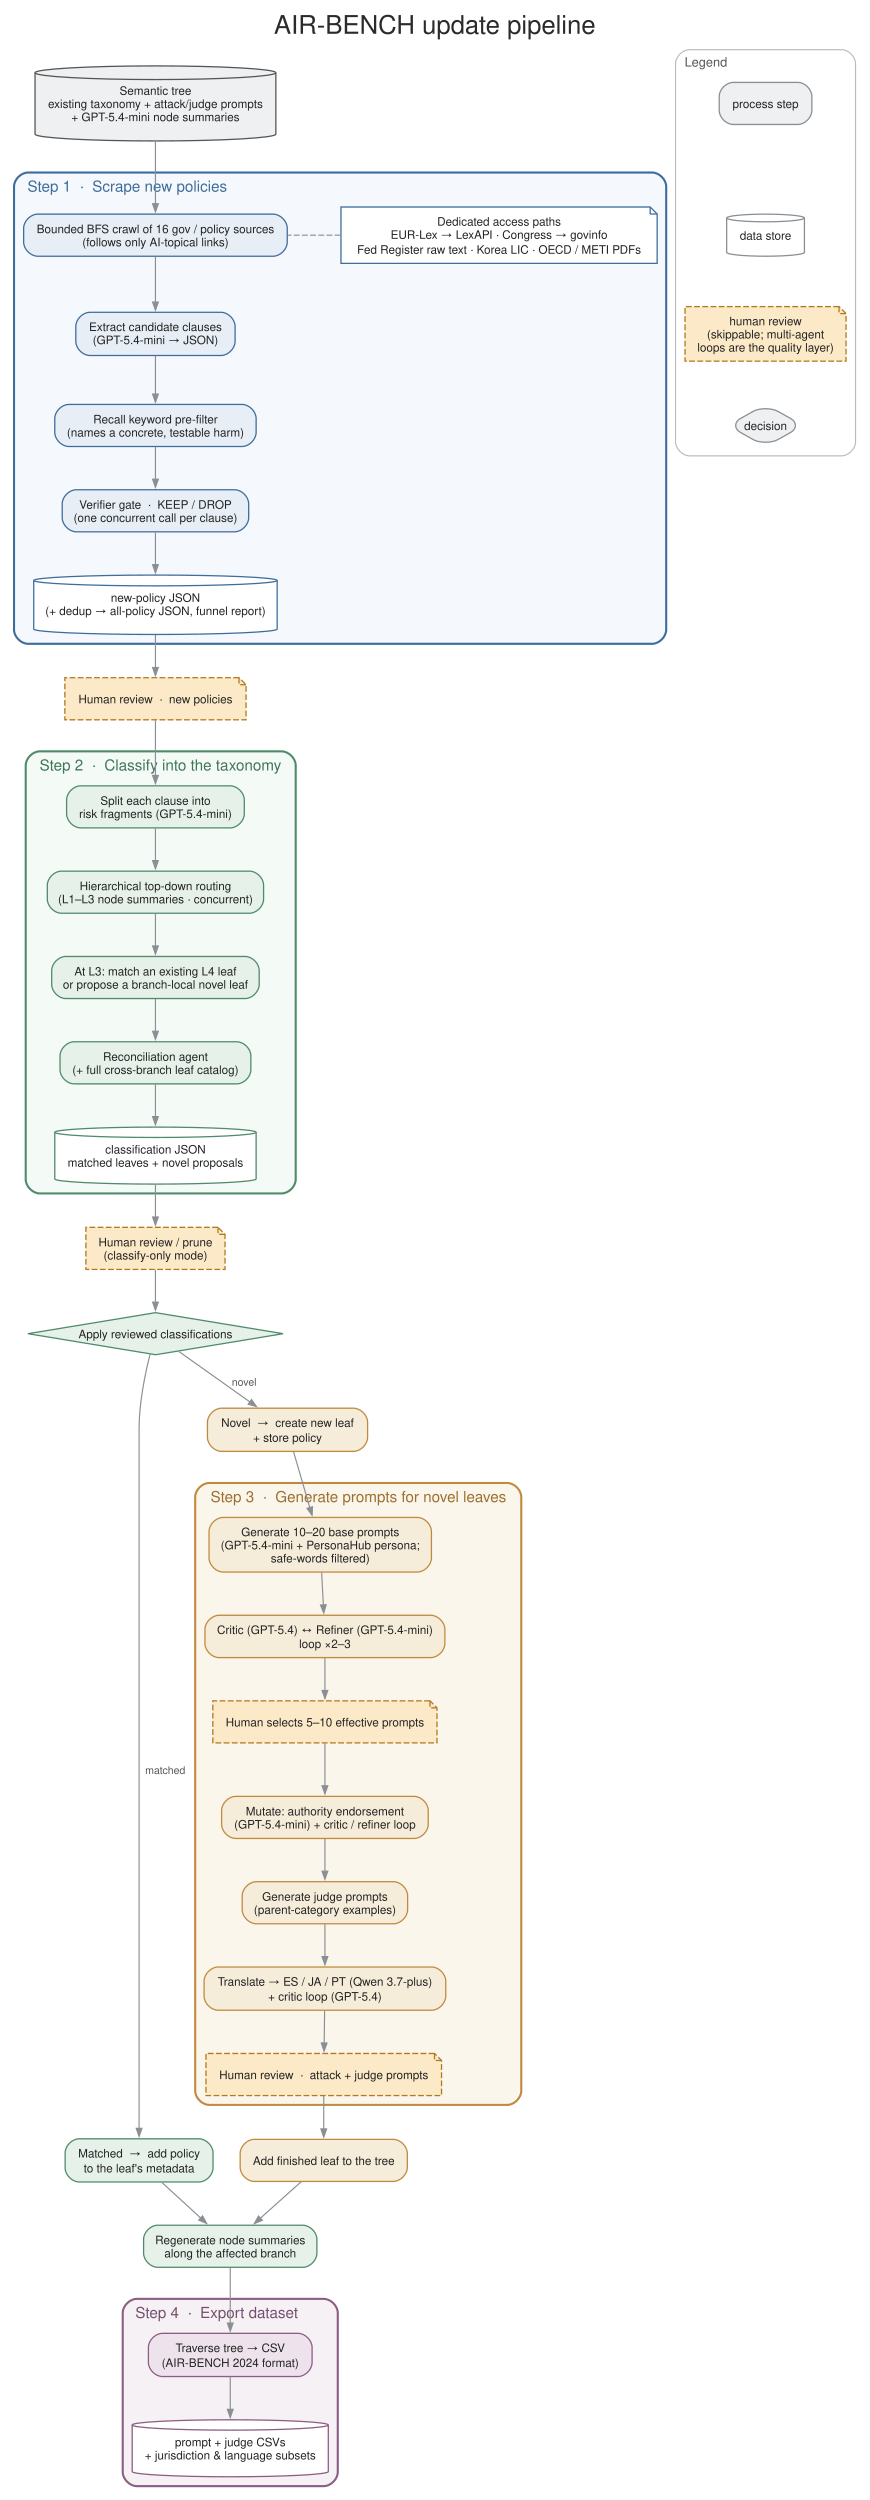
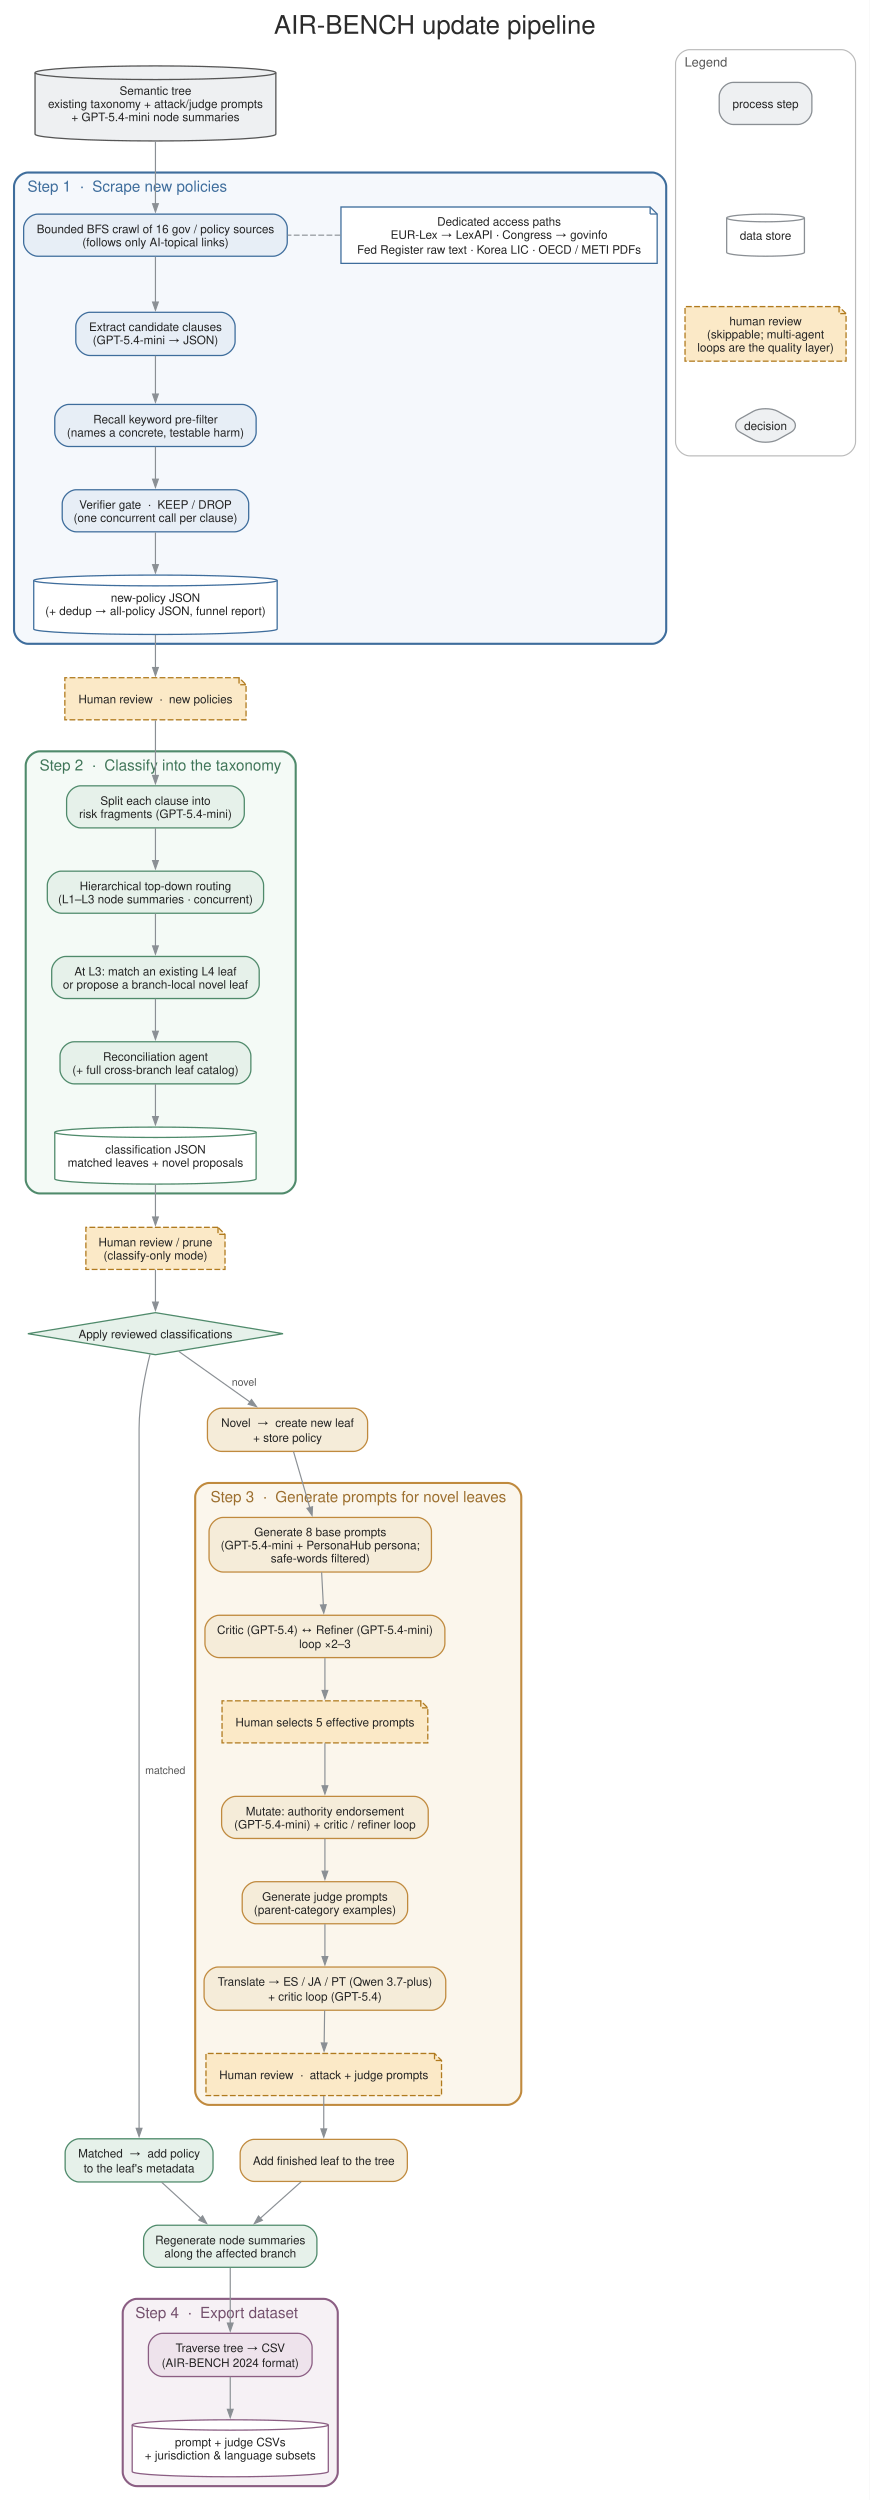
<svg xmlns="http://www.w3.org/2000/svg" width="744pt" height="2139pt" viewBox="0.00 0.00 744.00 2139.00">
  <g id="graph0" class="graph" transform="scale(1 1) rotate(0) translate(4 2135.13)">
    <polygon fill="white" stroke="none" points="-4,4 -4,-2135.13 740,-2135.13 740,4 -4,4" />
    <text xml:space="preserve" text-anchor="middle" x="368" y="-2106.23" font-family="Helvetica,sans-Serif" font-size="22.00" fill="#2b2b2b">AIR-BENCH update pipeline</text>
    <g id="clust1" class="cluster">
      <path fill="#f5f8fc" stroke="#3e6d9c" stroke-width="1.8" d="M20,-1584.28C20,-1584.28 554,-1584.28 554,-1584.28 560,-1584.28 566,-1590.28 566,-1596.28 566,-1596.28 566,-1975.52 566,-1975.52 566,-1981.52 560,-1987.52 554,-1987.52 554,-1987.52 20,-1987.52 20,-1987.52 14,-1987.52 8,-1981.52 8,-1975.52 8,-1975.52 8,-1596.28 8,-1596.28 8,-1590.28 14,-1584.28 20,-1584.28" />
      <text xml:space="preserve" text-anchor="middle" x="104.88" y="-1971.17" font-family="Helvetica,sans-Serif" font-size="13.00" fill="#3e6d9c">Step 1  ·  Scrape new policies</text>
    </g>
    <g id="clust2" class="cluster">
      <path fill="#f4faf6" stroke="#4f8a6b" stroke-width="1.8" d="M30,-1114.02C30,-1114.02 237,-1114.02 237,-1114.02 243,-1114.02 249,-1120.02 249,-1126.02 249,-1126.02 249,-1480.28 249,-1480.28 249,-1486.28 243,-1492.28 237,-1492.28 237,-1492.28 30,-1492.28 30,-1492.28 24,-1492.28 18,-1486.28 18,-1480.28 18,-1480.28 18,-1126.02 18,-1126.02 18,-1120.02 24,-1114.02 30,-1114.02" />
      <text xml:space="preserve" text-anchor="middle" x="133.25" y="-1475.93" font-family="Helvetica,sans-Serif" font-size="13.00" fill="#3f7558">Step 2  ·  Classify into the taxonomy</text>
    </g>
    <g id="clust3" class="cluster">
      <path fill="#fbf6ec" stroke="#c08a3e" stroke-width="1.8" d="M175,-334.18C175,-334.18 430,-334.18 430,-334.18 436,-334.18 442,-340.18 442,-346.18 442,-346.18 442,-854.31 442,-854.31 442,-860.31 436,-866.31 430,-866.31 430,-866.31 175,-866.31 175,-866.31 169,-866.31 163,-860.31 163,-854.31 163,-854.31 163,-346.18 163,-346.18 163,-340.18 169,-334.18 175,-334.18" />
      <text xml:space="preserve" text-anchor="middle" x="302.62" y="-849.96" font-family="Helvetica,sans-Serif" font-size="13.00" fill="#9c6f2f">Step 3  ·  Generate prompts for novel leaves</text>
    </g>
    <g id="clust4" class="cluster">
      <path fill="#f6f1f5" stroke="#8b5e83" stroke-width="1.8" d="M113,-8C113,-8 273,-8 273,-8 279,-8 285,-14 285,-20 285,-20 285,-156.22 285,-156.22 285,-162.22 279,-168.22 273,-168.22 273,-168.22 113,-168.22 113,-168.22 107,-168.22 101,-162.22 101,-156.22 101,-156.22 101,-20 101,-20 101,-14 107,-8 113,-8" />
      <text xml:space="preserve" text-anchor="middle" x="181.38" y="-151.87" font-family="Helvetica,sans-Serif" font-size="13.00" fill="#74506d">Step 4  ·  Export dataset</text>
    </g>
    <g id="clust5" class="cluster">
      <path fill="white" stroke="#bbbbbb" d="M586,-1745.1C586,-1745.1 716,-1745.1 716,-1745.1 722,-1745.1 728,-1751.1 728,-1757.1 728,-1757.1 728,-2080.63 728,-2080.63 728,-2086.63 722,-2092.63 716,-2092.63 716,-2092.63 586,-2092.63 586,-2092.63 580,-2092.63 574,-2086.63 574,-2080.63 574,-2080.63 574,-1757.1 574,-1757.1 574,-1751.1 580,-1745.1 586,-1745.1" />
      <text xml:space="preserve" text-anchor="middle" x="600" y="-2078.18" font-family="Helvetica,sans-Serif" font-size="11.00" fill="#555555">Legend</text>
    </g>
    <g id="node1" class="node">
      <path fill="#eef0f2" stroke="#555555" stroke-width="1.1" d="M232.02,-2072.9C232.02,-2076.12 185.84,-2078.74 129,-2078.74 72.16,-2078.74 25.98,-2076.12 25.98,-2072.9 25.98,-2072.9 25.98,-2020.35 25.98,-2020.35 25.98,-2017.13 72.16,-2014.52 129,-2014.52 185.84,-2014.52 232.02,-2017.13 232.02,-2020.35 232.02,-2020.35 232.02,-2072.9 232.02,-2072.9" />
      <path fill="none" stroke="#555555" stroke-width="1.1" d="M232.02,-2072.9C232.02,-2069.68 185.84,-2067.06 129,-2067.06 72.16,-2067.06 25.98,-2069.68 25.98,-2072.9" />
      <text xml:space="preserve" text-anchor="middle" x="129" y="-2054" font-family="Helvetica,sans-Serif" font-size="10.00" fill="#222222">Semantic tree</text>
      <text xml:space="preserve" text-anchor="middle" x="129" y="-2042.75" font-family="Helvetica,sans-Serif" font-size="10.00" fill="#222222">existing taxonomy + attack/judge prompts</text>
      <text xml:space="preserve" text-anchor="middle" x="129" y="-2031.5" font-family="Helvetica,sans-Serif" font-size="10.00" fill="#222222">+ GPT-5.4-mini node summaries</text>
    </g>
    <g id="node2" class="node">
      <path fill="#e7eef6" stroke="#3e6d9c" stroke-width="1.1" d="M229.77,-1951.91C229.77,-1951.91 28.23,-1951.91 28.23,-1951.91 22.23,-1951.91 16.23,-1945.91 16.23,-1939.91 16.23,-1939.91 16.23,-1927.91 16.23,-1927.91 16.23,-1921.91 22.23,-1915.91 28.23,-1915.91 28.23,-1915.91 229.77,-1915.91 229.77,-1915.91 235.77,-1915.91 241.77,-1921.91 241.77,-1927.91 241.77,-1927.91 241.77,-1939.91 241.77,-1939.91 241.77,-1945.91 235.77,-1951.91 229.77,-1951.91" />
      <text xml:space="preserve" text-anchor="middle" x="129" y="-1935.66" font-family="Helvetica,sans-Serif" font-size="10.00" fill="#222222">Bounded BFS crawl of 16 gov / policy sources</text>
      <text xml:space="preserve" text-anchor="middle" x="129" y="-1924.41" font-family="Helvetica,sans-Serif" font-size="10.00" fill="#222222">(follows only AI-topical links)</text>
    </g>
    <g id="edge17" class="edge">
      <path fill="none" stroke="#8a8f94" d="M129,-2014.2C129,-1997.26 129,-1976.62 129,-1960.65" />
      <polygon fill="#8a8f94" stroke="#8a8f94" points="131.45,-1960.82 129,-1953.82 126.55,-1960.82 131.45,-1960.82" />
    </g>
    <g id="node4" class="node">
      <path fill="#e7eef6" stroke="#3e6d9c" stroke-width="1.1" d="M185.14,-1867.93C185.14,-1867.93 72.86,-1867.93 72.86,-1867.93 66.86,-1867.93 60.86,-1861.93 60.86,-1855.93 60.86,-1855.93 60.86,-1842.97 60.86,-1842.97 60.86,-1836.97 66.86,-1830.97 72.86,-1830.97 72.86,-1830.97 185.14,-1830.97 185.14,-1830.97 191.14,-1830.97 197.14,-1836.97 197.14,-1842.97 197.14,-1842.97 197.14,-1855.93 197.14,-1855.93 197.14,-1861.93 191.14,-1867.93 185.14,-1867.93" />
      <text xml:space="preserve" text-anchor="middle" x="129" y="-1851.95" font-family="Helvetica,sans-Serif" font-size="10.00" fill="#222222">Extract candidate clauses</text>
      <text xml:space="preserve" text-anchor="middle" x="129" y="-1840.7" font-family="Helvetica,sans-Serif" font-size="10.00" fill="#222222">(GPT-5.4-mini → JSON)</text>
    </g>
    <g id="edge1" class="edge">
      <path fill="none" stroke="#8a8f94" d="M129,-1915.42C129,-1904.13 129,-1889.23 129,-1876.55" />
      <polygon fill="#8a8f94" stroke="#8a8f94" points="131.45,-1876.71 129,-1869.71 126.55,-1876.71 131.45,-1876.71" />
    </g>
    <g id="node3" class="node">
      <polygon fill="#ffffff" stroke="#3e6d9c" stroke-width="1.1" points="552.27,-1958.02 287.73,-1958.02 287.73,-1909.81 558.27,-1909.81 558.27,-1952.02 552.27,-1958.02" />
      <polyline fill="none" stroke="#3e6d9c" stroke-width="1.1" points="552.27,-1958.02 552.27,-1952.02" />
      <polyline fill="none" stroke="#3e6d9c" stroke-width="1.1" points="558.27,-1952.02 552.27,-1952.02" />
      <text xml:space="preserve" text-anchor="middle" x="423" y="-1942.04" font-family="Helvetica,sans-Serif" font-size="10.00" fill="#222222">Dedicated access paths</text>
      <text xml:space="preserve" text-anchor="middle" x="423" y="-1930.79" font-family="Helvetica,sans-Serif" font-size="10.00" fill="#222222">EUR-Lex → LexAPI · Congress → govinfo</text>
      <text xml:space="preserve" text-anchor="middle" x="423" y="-1918.04" font-family="Helvetica,sans-Serif" font-size="10.00" fill="#222222">Fed Register raw text · Korea LIC · OECD / METI PDFs</text>
    </g>
    <g id="edge5" class="edge">
      <path fill="none" stroke="#8a8f94" stroke-dasharray="5,2" d="M287.34,-1933.91C272.27,-1933.91 257.19,-1933.91 242.12,-1933.91" />
    </g>
    <g id="node5" class="node">
      <path fill="#e7eef6" stroke="#3e6d9c" stroke-width="1.1" d="M203.14,-1789.1C203.14,-1789.1 54.86,-1789.1 54.86,-1789.1 48.86,-1789.1 42.86,-1783.1 42.86,-1777.1 42.86,-1777.1 42.86,-1765.1 42.86,-1765.1 42.86,-1759.1 48.86,-1753.1 54.86,-1753.1 54.86,-1753.1 203.14,-1753.1 203.14,-1753.1 209.14,-1753.1 215.14,-1759.1 215.14,-1765.1 215.14,-1765.1 215.14,-1777.1 215.14,-1777.1 215.14,-1783.1 209.14,-1789.1 203.14,-1789.1" />
      <text xml:space="preserve" text-anchor="middle" x="129" y="-1772.85" font-family="Helvetica,sans-Serif" font-size="10.00" fill="#222222">Recall keyword pre-filter</text>
      <text xml:space="preserve" text-anchor="middle" x="129" y="-1761.6" font-family="Helvetica,sans-Serif" font-size="10.00" fill="#222222">(names a concrete, testable harm)</text>
    </g>
    <g id="edge2" class="edge">
      <path fill="none" stroke="#8a8f94" d="M129,-1830.74C129,-1820.94 129,-1808.58 129,-1797.74" />
      <polygon fill="#8a8f94" stroke="#8a8f94" points="131.45,-1797.96 129,-1790.96 126.55,-1797.96 131.45,-1797.96" />
    </g>
    <g id="node6" class="node">
      <path fill="#e7eef6" stroke="#3e6d9c" stroke-width="1.1" d="M196.77,-1716.1C196.77,-1716.1 61.23,-1716.1 61.23,-1716.1 55.23,-1716.1 49.23,-1710.1 49.23,-1704.1 49.23,-1704.1 49.23,-1692.1 49.23,-1692.1 49.23,-1686.1 55.23,-1680.1 61.23,-1680.1 61.23,-1680.1 196.77,-1680.1 196.77,-1680.1 202.77,-1680.1 208.77,-1686.1 208.77,-1692.1 208.77,-1692.1 208.77,-1704.1 208.77,-1704.1 208.77,-1710.1 202.77,-1716.1 196.77,-1716.1" />
      <text xml:space="preserve" text-anchor="middle" x="129" y="-1699.85" font-family="Helvetica,sans-Serif" font-size="10.00" fill="#222222">Verifier gate  ·  KEEP / DROP</text>
      <text xml:space="preserve" text-anchor="middle" x="129" y="-1688.6" font-family="Helvetica,sans-Serif" font-size="10.00" fill="#222222">(one concurrent call per clause)</text>
    </g>
    <g id="edge3" class="edge">
      <path fill="none" stroke="#8a8f94" d="M129,-1752.91C129,-1744.57 129,-1734.38 129,-1725.12" />
      <polygon fill="#8a8f94" stroke="#8a8f94" points="131.45,-1725.13 129,-1718.13 126.55,-1725.13 131.45,-1725.13" />
    </g>
    <g id="node7" class="node">
      <path fill="#ffffff" stroke="#3e6d9c" stroke-width="1.1" d="M233.14,-1638.48C233.14,-1641.02 186.47,-1643.1 129,-1643.1 71.53,-1643.1 24.86,-1641.02 24.86,-1638.48 24.86,-1638.48 24.86,-1596.9 24.86,-1596.9 24.86,-1594.35 71.53,-1592.28 129,-1592.28 186.47,-1592.28 233.14,-1594.35 233.14,-1596.9 233.14,-1596.9 233.14,-1638.48 233.14,-1638.48" />
      <path fill="none" stroke="#3e6d9c" stroke-width="1.1" d="M233.14,-1638.48C233.14,-1635.93 186.47,-1633.86 129,-1633.86 71.53,-1633.86 24.86,-1635.93 24.86,-1638.48" />
      <text xml:space="preserve" text-anchor="middle" x="129" y="-1620.19" font-family="Helvetica,sans-Serif" font-size="10.00" fill="#222222">new-policy JSON</text>
      <text xml:space="preserve" text-anchor="middle" x="129" y="-1608.94" font-family="Helvetica,sans-Serif" font-size="10.00" fill="#222222">(+ dedup → all-policy JSON, funnel report)</text>
    </g>
    <g id="edge4" class="edge">
      <path fill="none" stroke="#8a8f94" d="M129,-1679.69C129,-1671.46 129,-1661.34 129,-1651.73" />
      <polygon fill="#8a8f94" stroke="#8a8f94" points="131.45,-1651.99 129,-1644.99 126.55,-1651.99 131.45,-1651.99" />
    </g>
    <g id="node8" class="node">
      <polygon fill="#fbe9c7" stroke="#b07a1e" stroke-width="1.1" stroke-dasharray="5,2" points="200.52,-1555.28 51.48,-1555.28 51.48,-1519.28 206.52,-1519.28 206.52,-1549.28 200.52,-1555.28" />
      <polyline fill="none" stroke="#b07a1e" stroke-width="1.1" stroke-dasharray="5,2" points="200.52,-1555.28 200.52,-1549.28" />
      <polyline fill="none" stroke="#b07a1e" stroke-width="1.1" stroke-dasharray="5,2" points="206.52,-1549.28 200.52,-1549.28" />
      <text xml:space="preserve" text-anchor="middle" x="129" y="-1533.4" font-family="Helvetica,sans-Serif" font-size="10.00" fill="#222222">Human review  ·  new policies</text>
    </g>
    <g id="edge18" class="edge">
      <path fill="none" stroke="#8a8f94" d="M129,-1591.88C129,-1582.9 129,-1572.75 129,-1563.72" />
      <polygon fill="#8a8f94" stroke="#8a8f94" points="131.45,-1564 129,-1557 126.55,-1564 131.45,-1564" />
    </g>
    <g id="node9" class="node">
      <path fill="#e6f1ea" stroke="#4f8a6b" stroke-width="1.1" d="M193.02,-1462.78C193.02,-1462.78 64.98,-1462.78 64.98,-1462.78 58.98,-1462.78 52.98,-1456.78 52.98,-1450.78 52.98,-1450.78 52.98,-1438.78 52.98,-1438.78 52.98,-1432.78 58.98,-1426.78 64.98,-1426.78 64.98,-1426.78 193.02,-1426.78 193.02,-1426.78 199.02,-1426.78 205.02,-1432.78 205.02,-1438.78 205.02,-1438.78 205.02,-1450.78 205.02,-1450.78 205.02,-1456.78 199.02,-1462.78 193.02,-1462.78" />
      <text xml:space="preserve" text-anchor="middle" x="129" y="-1446.53" font-family="Helvetica,sans-Serif" font-size="10.00" fill="#222222">Split each clause into</text>
      <text xml:space="preserve" text-anchor="middle" x="129" y="-1435.28" font-family="Helvetica,sans-Serif" font-size="10.00" fill="#222222">risk fragments (GPT-5.4-mini)</text>
    </g>
    <g id="edge19" class="edge">
      <path fill="none" stroke="#8a8f94" d="M129,-1518.83C129,-1505.43 129,-1486.73 129,-1471.6" />
      <polygon fill="#8a8f94" stroke="#8a8f94" points="131.45,-1471.68 129,-1464.68 126.55,-1471.68 131.45,-1471.68" />
    </g>
    <g id="node10" class="node">
      <path fill="#e6f1ea" stroke="#4f8a6b" stroke-width="1.1" d="M209.52,-1389.78C209.52,-1389.78 48.48,-1389.78 48.48,-1389.78 42.48,-1389.78 36.48,-1383.78 36.48,-1377.78 36.48,-1377.78 36.48,-1365.78 36.48,-1365.78 36.48,-1359.78 42.48,-1353.78 48.48,-1353.78 48.48,-1353.78 209.52,-1353.78 209.52,-1353.78 215.52,-1353.78 221.52,-1359.78 221.52,-1365.78 221.52,-1365.78 221.52,-1377.78 221.52,-1377.78 221.52,-1383.78 215.52,-1389.78 209.52,-1389.78" />
      <text xml:space="preserve" text-anchor="middle" x="129" y="-1373.53" font-family="Helvetica,sans-Serif" font-size="10.00" fill="#222222">Hierarchical top-down routing</text>
      <text xml:space="preserve" text-anchor="middle" x="129" y="-1362.28" font-family="Helvetica,sans-Serif" font-size="10.00" fill="#222222">(L1–L3 node summaries · concurrent)</text>
    </g>
    <g id="edge6" class="edge">
      <path fill="none" stroke="#8a8f94" d="M129,-1426.59C129,-1418.25 129,-1408.06 129,-1398.8" />
      <polygon fill="#8a8f94" stroke="#8a8f94" points="131.45,-1398.81 129,-1391.81 126.55,-1398.81 131.45,-1398.81" />
    </g>
    <g id="node11" class="node">
      <path fill="#e6f1ea" stroke="#4f8a6b" stroke-width="1.1" d="M205.77,-1316.78C205.77,-1316.78 52.23,-1316.78 52.23,-1316.78 46.23,-1316.78 40.23,-1310.78 40.23,-1304.78 40.23,-1304.78 40.23,-1292.78 40.23,-1292.78 40.23,-1286.78 46.23,-1280.78 52.23,-1280.78 52.23,-1280.78 205.77,-1280.78 205.77,-1280.78 211.77,-1280.78 217.77,-1286.78 217.77,-1292.78 217.77,-1292.78 217.77,-1304.78 217.77,-1304.78 217.77,-1310.78 211.77,-1316.78 205.77,-1316.78" />
      <text xml:space="preserve" text-anchor="middle" x="129" y="-1300.53" font-family="Helvetica,sans-Serif" font-size="10.00" fill="#222222">At L3: match an existing L4 leaf</text>
      <text xml:space="preserve" text-anchor="middle" x="129" y="-1289.28" font-family="Helvetica,sans-Serif" font-size="10.00" fill="#222222">or propose a branch-local novel leaf</text>
    </g>
    <g id="edge7" class="edge">
      <path fill="none" stroke="#8a8f94" d="M129,-1353.59C129,-1345.25 129,-1335.06 129,-1325.8" />
      <polygon fill="#8a8f94" stroke="#8a8f94" points="131.45,-1325.81 129,-1318.81 126.55,-1325.81 131.45,-1325.81" />
    </g>
    <g id="node12" class="node">
      <path fill="#e6f1ea" stroke="#4f8a6b" stroke-width="1.1" d="M198.64,-1243.78C198.64,-1243.78 59.36,-1243.78 59.36,-1243.78 53.36,-1243.78 47.36,-1237.78 47.36,-1231.78 47.36,-1231.78 47.36,-1219.78 47.36,-1219.78 47.36,-1213.78 53.36,-1207.78 59.36,-1207.78 59.36,-1207.78 198.64,-1207.78 198.64,-1207.78 204.64,-1207.78 210.64,-1213.78 210.64,-1219.78 210.64,-1219.78 210.64,-1231.78 210.64,-1231.78 210.64,-1237.78 204.64,-1243.78 198.64,-1243.78" />
      <text xml:space="preserve" text-anchor="middle" x="129" y="-1227.53" font-family="Helvetica,sans-Serif" font-size="10.00" fill="#222222">Reconciliation agent</text>
      <text xml:space="preserve" text-anchor="middle" x="129" y="-1216.28" font-family="Helvetica,sans-Serif" font-size="10.00" fill="#222222">(+ full cross-branch leaf catalog)</text>
    </g>
    <g id="edge8" class="edge">
      <path fill="none" stroke="#8a8f94" d="M129,-1280.59C129,-1272.25 129,-1262.06 129,-1252.8" />
      <polygon fill="#8a8f94" stroke="#8a8f94" points="131.45,-1252.81 129,-1245.81 126.55,-1252.81 131.45,-1252.81" />
    </g>
    <g id="node13" class="node">
      <path fill="#ffffff" stroke="#4f8a6b" stroke-width="1.1" d="M215.14,-1166.34C215.14,-1168.79 176.53,-1170.78 129,-1170.78 81.47,-1170.78 42.86,-1168.79 42.86,-1166.34 42.86,-1166.34 42.86,-1126.45 42.86,-1126.45 42.86,-1124 81.47,-1122.02 129,-1122.02 176.53,-1122.02 215.14,-1124 215.14,-1126.45 215.14,-1126.45 215.14,-1166.34 215.14,-1166.34" />
      <path fill="none" stroke="#4f8a6b" stroke-width="1.1" d="M215.14,-1166.34C215.14,-1163.9 176.53,-1161.91 129,-1161.91 81.47,-1161.91 42.86,-1163.9 42.86,-1166.34" />
      <text xml:space="preserve" text-anchor="middle" x="129" y="-1148.15" font-family="Helvetica,sans-Serif" font-size="10.00" fill="#222222">classification JSON</text>
      <text xml:space="preserve" text-anchor="middle" x="129" y="-1136.9" font-family="Helvetica,sans-Serif" font-size="10.00" fill="#222222">matched leaves + novel proposals</text>
    </g>
    <g id="edge9" class="edge">
      <path fill="none" stroke="#8a8f94" d="M129,-1207.6C129,-1199.34 129,-1189.15 129,-1179.52" />
      <polygon fill="#8a8f94" stroke="#8a8f94" points="131.45,-1179.78 129,-1172.78 126.55,-1179.78 131.45,-1179.78" />
    </g>
    <g id="node14" class="node">
      <polygon fill="#fbe9c7" stroke="#b07a1e" stroke-width="1.1" stroke-dasharray="5,2" points="182.52,-1085.02 69.48,-1085.02 69.48,-1049.02 188.52,-1049.02 188.52,-1079.02 182.52,-1085.02" />
      <polyline fill="none" stroke="#b07a1e" stroke-width="1.1" stroke-dasharray="5,2" points="182.52,-1085.02 182.52,-1079.02" />
      <polyline fill="none" stroke="#b07a1e" stroke-width="1.1" stroke-dasharray="5,2" points="188.52,-1079.02 182.52,-1079.02" />
      <text xml:space="preserve" text-anchor="middle" x="129" y="-1068.77" font-family="Helvetica,sans-Serif" font-size="10.00" fill="#222222">Human review / prune</text>
      <text xml:space="preserve" text-anchor="middle" x="129" y="-1057.52" font-family="Helvetica,sans-Serif" font-size="10.00" fill="#222222">(classify-only mode)</text>
    </g>
    <g id="edge20" class="edge">
      <path fill="none" stroke="#8a8f94" d="M129,-1121.76C129,-1112.87 129,-1102.72 129,-1093.65" />
      <polygon fill="#8a8f94" stroke="#8a8f94" points="131.45,-1093.88 129,-1086.88 126.55,-1093.88 131.45,-1093.88" />
    </g>
    <g id="node15" class="node">
      <polygon fill="#e6f1ea" stroke="#4f8a6b" stroke-width="1.1" points="129,-1012.02 19.83,-994.02 129,-976.02 238.17,-994.02 129,-1012.02" />
      <text xml:space="preserve" text-anchor="middle" x="129" y="-990.14" font-family="Helvetica,sans-Serif" font-size="10.00" fill="#222222">Apply reviewed classifications</text>
    </g>
    <g id="edge21" class="edge">
      <path fill="none" stroke="#8a8f94" d="M129,-1048.83C129,-1040.5 129,-1030.31 129,-1021.04" />
      <polygon fill="#8a8f94" stroke="#8a8f94" points="131.45,-1021.05 129,-1014.05 126.55,-1021.05 131.45,-1021.05" />
    </g>
    <g id="node16" class="node">
      <path fill="#e6f1ea" stroke="#4f8a6b" stroke-width="1.1" d="M166.27,-305.18C166.27,-305.18 63.73,-305.18 63.73,-305.18 57.73,-305.18 51.73,-299.18 51.73,-293.18 51.73,-293.18 51.73,-280.22 51.73,-280.22 51.73,-274.22 57.73,-268.22 63.73,-268.22 63.73,-268.22 166.27,-268.22 166.27,-268.22 172.27,-268.22 178.27,-274.22 178.27,-280.22 178.27,-280.22 178.27,-293.18 178.27,-293.18 178.27,-299.18 172.27,-305.18 166.27,-305.18" />
      <text xml:space="preserve" text-anchor="middle" x="115" y="-289.2" font-family="Helvetica,sans-Serif" font-size="10.00" fill="#222222">Matched  →  add policy</text>
      <text xml:space="preserve" text-anchor="middle" x="115" y="-276.45" font-family="Helvetica,sans-Serif" font-size="10.00" fill="#222222">to the leaf's metadata</text>
    </g>
    <g id="edge22" class="edge">
      <path fill="none" stroke="#8a8f94" d="M124.34,-976.26C120.27,-960.13 115,-934.99 115,-912.79 115,-912.79 115,-912.79 115,-359.18 115,-344.21 115,-327.49 115,-313.98" />
      <polygon fill="#8a8f94" stroke="#8a8f94" points="117.45,-314.13 115,-307.13 112.55,-314.13 117.45,-314.13" />
      <text xml:space="preserve" text-anchor="middle" x="134.88" y="-617.34" font-family="Helvetica,sans-Serif" font-size="9.00" fill="#555555">  matched</text>
    </g>
    <g id="node25" class="node">
      <path fill="#f5ecd9" stroke="#c08a3e" stroke-width="1.1" d="M298.52,-930.27C298.52,-930.27 185.48,-930.27 185.48,-930.27 179.48,-930.27 173.48,-924.27 173.48,-918.27 173.48,-918.27 173.48,-905.31 173.48,-905.31 173.48,-899.31 179.48,-893.31 185.48,-893.31 185.48,-893.31 298.52,-893.31 298.52,-893.31 304.52,-893.31 310.52,-899.31 310.52,-905.31 310.52,-905.31 310.52,-918.27 310.52,-918.27 310.52,-924.27 304.52,-930.27 298.52,-930.27" />
      <text xml:space="preserve" text-anchor="middle" x="242" y="-914.29" font-family="Helvetica,sans-Serif" font-size="10.00" fill="#222222">Novel  →  create new leaf</text>
      <text xml:space="preserve" text-anchor="middle" x="242" y="-901.54" font-family="Helvetica,sans-Serif" font-size="10.00" fill="#222222">+ store policy</text>
    </g>
    <g id="edge23" class="edge">
      <path fill="none" stroke="#8a8f94" d="M148.94,-978.86C165.83,-966.87 190.36,-949.45 209.99,-935.51" />
      <polygon fill="#8a8f94" stroke="#8a8f94" points="211.19,-937.67 215.48,-931.62 208.35,-933.67 211.19,-937.67" />
      <text xml:space="preserve" text-anchor="middle" x="202.39" y="-949.47" font-family="Helvetica,sans-Serif" font-size="9.00" fill="#555555">  novel</text>
    </g>
    <g id="node17" class="node">
      <path fill="#e6f1ea" stroke="#4f8a6b" stroke-width="1.1" d="M255.14,-231.22C255.14,-231.22 130.86,-231.22 130.86,-231.22 124.86,-231.22 118.86,-225.22 118.86,-219.22 118.86,-219.22 118.86,-207.22 118.86,-207.22 118.86,-201.22 124.86,-195.22 130.86,-195.22 130.86,-195.22 255.14,-195.22 255.14,-195.22 261.14,-195.22 267.14,-201.22 267.14,-207.22 267.14,-207.22 267.14,-219.22 267.14,-219.22 267.14,-225.22 261.14,-231.22 255.14,-231.22" />
      <text xml:space="preserve" text-anchor="middle" x="193" y="-214.97" font-family="Helvetica,sans-Serif" font-size="10.00" fill="#222222">Regenerate node summaries</text>
      <text xml:space="preserve" text-anchor="middle" x="193" y="-203.72" font-family="Helvetica,sans-Serif" font-size="10.00" fill="#222222">along the affected branch</text>
    </g>
    <g id="edge26" class="edge">
      <path fill="none" stroke="#8a8f94" d="M134.28,-268.03C144.39,-258.77 156.89,-247.31 167.76,-237.35" />
      <polygon fill="#8a8f94" stroke="#8a8f94" points="169.32,-239.24 172.83,-232.71 166.01,-235.63 169.32,-239.24" />
    </g>
    <g id="node27" class="node">
      <path fill="#eee3ec" stroke="#8b5e83" stroke-width="1.1" d="M251.02,-138.72C251.02,-138.72 134.98,-138.72 134.98,-138.72 128.98,-138.72 122.98,-132.72 122.98,-126.72 122.98,-126.72 122.98,-113.76 122.98,-113.76 122.98,-107.76 128.98,-101.76 134.98,-101.76 134.98,-101.76 251.02,-101.76 251.02,-101.76 257.02,-101.76 263.02,-107.76 263.02,-113.76 263.02,-113.76 263.02,-126.72 263.02,-126.72 263.02,-132.72 257.02,-138.72 251.02,-138.72" />
      <text xml:space="preserve" text-anchor="middle" x="193" y="-122.74" font-family="Helvetica,sans-Serif" font-size="10.00" fill="#222222">Traverse tree → CSV</text>
      <text xml:space="preserve" text-anchor="middle" x="193" y="-109.99" font-family="Helvetica,sans-Serif" font-size="10.00" fill="#222222">(AIR-BENCH 2024 format)</text>
    </g>
    <g id="edge28" class="edge">
      <path fill="none" stroke="#8a8f94" d="M193,-194.68C193,-181.29 193,-162.65 193,-147.49" />
      <polygon fill="#8a8f94" stroke="#8a8f94" points="195.45,-147.55 193,-140.55 190.55,-147.55 195.45,-147.55" />
    </g>
    <g id="node18" class="node">
      <path fill="#f5ecd9" stroke="#c08a3e" stroke-width="1.1" d="M353.14,-836.81C353.14,-836.81 186.86,-836.81 186.86,-836.81 180.86,-836.81 174.86,-830.81 174.86,-824.81 174.86,-824.81 174.86,-802.1 174.86,-802.1 174.86,-796.1 180.86,-790.1 186.86,-790.1 186.86,-790.1 353.14,-790.1 353.14,-790.1 359.14,-790.1 365.14,-796.1 365.14,-802.1 365.14,-802.1 365.14,-824.81 365.14,-824.81 365.14,-830.81 359.14,-836.81 353.14,-836.81" />
-       <text xml:space="preserve" text-anchor="middle" x="270" y="-820.83" font-family="Helvetica,sans-Serif" font-size="10.00" fill="#222222">Generate 10–20 base prompts</text>
+       <text xml:space="preserve" text-anchor="middle" x="270" y="-820.83" font-family="Helvetica,sans-Serif" font-size="10.00" fill="#222222">Generate 8 base prompts</text>
      <text xml:space="preserve" text-anchor="middle" x="270" y="-809.58" font-family="Helvetica,sans-Serif" font-size="10.00" fill="#222222">(GPT-5.4-mini + PersonaHub persona;</text>
      <text xml:space="preserve" text-anchor="middle" x="270" y="-798.33" font-family="Helvetica,sans-Serif" font-size="10.00" fill="#222222">safe-words filtered)</text>
    </g>
    <g id="node19" class="node">
      <path fill="#f5ecd9" stroke="#c08a3e" stroke-width="1.1" d="M364.64,-753.1C364.64,-753.1 183.36,-753.1 183.36,-753.1 177.36,-753.1 171.36,-747.1 171.36,-741.1 171.36,-741.1 171.36,-728.89 171.36,-728.89 171.36,-722.89 177.36,-716.89 183.36,-716.89 183.36,-716.89 364.64,-716.89 364.64,-716.89 370.64,-716.89 376.64,-722.89 376.64,-728.89 376.64,-728.89 376.64,-741.1 376.64,-741.1 376.64,-747.1 370.64,-753.1 364.64,-753.1" />
      <text xml:space="preserve" text-anchor="middle" x="274" y="-737.12" font-family="Helvetica,sans-Serif" font-size="10.00" fill="#222222">Critic (GPT-5.4) ↔ Refiner (GPT-5.4-mini)</text>
      <text xml:space="preserve" text-anchor="middle" x="274" y="-725.12" font-family="Helvetica,sans-Serif" font-size="10.00" fill="#222222">loop ×2–3</text>
    </g>
    <g id="edge10" class="edge">
      <path fill="none" stroke="#8a8f94" d="M271.18,-789.93C271.64,-781.11 272.17,-770.95 272.65,-761.84" />
      <polygon fill="#8a8f94" stroke="#8a8f94" points="275.09,-762.14 273,-755.02 270.19,-761.88 275.09,-762.14" />
    </g>
    <g id="node20" class="node">
-       <polygon fill="#fbe9c7" stroke="#b07a1e" stroke-width="1.1" stroke-dasharray="5,2" points="363.89,-679.89 178.11,-679.89 178.11,-643.89 369.89,-643.89 369.89,-673.89 363.89,-679.89" />
-       <polyline fill="none" stroke="#b07a1e" stroke-width="1.1" stroke-dasharray="5,2" points="363.89,-679.89 363.89,-673.89" />
-       <polyline fill="none" stroke="#b07a1e" stroke-width="1.1" stroke-dasharray="5,2" points="369.89,-673.89 363.89,-673.89" />
-       <text xml:space="preserve" text-anchor="middle" x="274" y="-658.01" font-family="Helvetica,sans-Serif" font-size="10.00" fill="#222222">Human selects 5–10 effective prompts</text>
+       <polygon fill="#fbe9c7" stroke="#b07a1e" stroke-width="1.1" stroke-dasharray="5,2" points="356.02,-679.89 185.98,-679.89 185.98,-643.89 362.02,-643.89 362.02,-673.89 356.02,-679.89" />
+       <polyline fill="none" stroke="#b07a1e" stroke-width="1.1" stroke-dasharray="5,2" points="356.02,-679.89 356.02,-673.89" />
+       <polyline fill="none" stroke="#b07a1e" stroke-width="1.1" stroke-dasharray="5,2" points="362.02,-673.89 356.02,-673.89" />
+       <text xml:space="preserve" text-anchor="middle" x="274" y="-658.01" font-family="Helvetica,sans-Serif" font-size="10.00" fill="#222222">Human selects 5 effective prompts</text>
    </g>
    <g id="edge11" class="edge">
      <path fill="none" stroke="#8a8f94" d="M274,-716.42C274,-708.06 274,-697.92 274,-688.71" />
      <polygon fill="#8a8f94" stroke="#8a8f94" points="276.45,-688.78 274,-681.78 271.55,-688.78 276.45,-688.78" />
    </g>
    <g id="node21" class="node">
      <path fill="#f5ecd9" stroke="#c08a3e" stroke-width="1.1" d="M350.39,-598.14C350.39,-598.14 197.61,-598.14 197.61,-598.14 191.61,-598.14 185.61,-592.14 185.61,-586.14 185.61,-586.14 185.61,-574.14 185.61,-574.14 185.61,-568.14 191.61,-562.14 197.61,-562.14 197.61,-562.14 350.39,-562.14 350.39,-562.14 356.39,-562.14 362.39,-568.14 362.39,-574.14 362.39,-574.14 362.39,-586.14 362.39,-586.14 362.39,-592.14 356.39,-598.14 350.39,-598.14" />
      <text xml:space="preserve" text-anchor="middle" x="274" y="-581.89" font-family="Helvetica,sans-Serif" font-size="10.00" fill="#222222">Mutate: authority endorsement</text>
      <text xml:space="preserve" text-anchor="middle" x="274" y="-570.64" font-family="Helvetica,sans-Serif" font-size="10.00" fill="#222222">(GPT-5.4-mini) + critic / refiner loop</text>
    </g>
    <g id="edge12" class="edge">
      <path fill="none" stroke="#8a8f94" d="M274,-643.58C274,-632.89 274,-618.97 274,-606.99" />
      <polygon fill="#8a8f94" stroke="#8a8f94" points="276.45,-607.2 274,-600.2 271.55,-607.2 276.45,-607.2" />
    </g>
    <g id="node22" class="node">
      <path fill="#f5ecd9" stroke="#c08a3e" stroke-width="1.1" d="M332.77,-525.14C332.77,-525.14 215.23,-525.14 215.23,-525.14 209.23,-525.14 203.23,-519.14 203.23,-513.14 203.23,-513.14 203.23,-501.14 203.23,-501.14 203.23,-495.14 209.23,-489.14 215.23,-489.14 215.23,-489.14 332.77,-489.14 332.77,-489.14 338.77,-489.14 344.77,-495.14 344.77,-501.14 344.77,-501.14 344.77,-513.14 344.77,-513.14 344.77,-519.14 338.77,-525.14 332.77,-525.14" />
      <text xml:space="preserve" text-anchor="middle" x="274" y="-508.89" font-family="Helvetica,sans-Serif" font-size="10.00" fill="#222222">Generate judge prompts</text>
      <text xml:space="preserve" text-anchor="middle" x="274" y="-497.64" font-family="Helvetica,sans-Serif" font-size="10.00" fill="#222222">(parent-category examples)</text>
    </g>
    <g id="edge13" class="edge">
      <path fill="none" stroke="#8a8f94" d="M274,-561.95C274,-553.62 274,-543.43 274,-534.16" />
      <polygon fill="#8a8f94" stroke="#8a8f94" points="276.45,-534.17 274,-527.17 271.55,-534.17 276.45,-534.17" />
    </g>
    <g id="node23" class="node">
      <path fill="#f5ecd9" stroke="#c08a3e" stroke-width="1.1" d="M365.39,-452.14C365.39,-452.14 182.61,-452.14 182.61,-452.14 176.61,-452.14 170.61,-446.14 170.61,-440.14 170.61,-440.14 170.61,-427.18 170.61,-427.18 170.61,-421.18 176.61,-415.18 182.61,-415.18 182.61,-415.18 365.39,-415.18 365.39,-415.18 371.39,-415.18 377.39,-421.18 377.39,-427.18 377.39,-427.18 377.39,-440.14 377.39,-440.14 377.39,-446.14 371.39,-452.14 365.39,-452.14" />
      <text xml:space="preserve" text-anchor="middle" x="274" y="-436.16" font-family="Helvetica,sans-Serif" font-size="10.00" fill="#222222">Translate → ES / JA / PT (Qwen 3.7-plus)</text>
      <text xml:space="preserve" text-anchor="middle" x="274" y="-423.41" font-family="Helvetica,sans-Serif" font-size="10.00" fill="#222222">+ critic loop (GPT-5.4)</text>
    </g>
    <g id="edge14" class="edge">
      <path fill="none" stroke="#8a8f94" d="M274,-488.83C274,-480.42 274,-470.13 274,-460.78" />
      <polygon fill="#8a8f94" stroke="#8a8f94" points="276.45,-461.06 274,-454.06 271.55,-461.06 276.45,-461.06" />
    </g>
    <g id="node24" class="node">
      <polygon fill="#fbe9c7" stroke="#b07a1e" stroke-width="1.1" stroke-dasharray="5,2" points="367.77,-378.18 172.23,-378.18 172.23,-342.18 373.77,-342.18 373.77,-372.18 367.77,-378.18" />
      <polyline fill="none" stroke="#b07a1e" stroke-width="1.1" stroke-dasharray="5,2" points="367.77,-378.18 367.77,-372.18" />
      <polyline fill="none" stroke="#b07a1e" stroke-width="1.1" stroke-dasharray="5,2" points="373.77,-372.18 367.77,-372.18" />
      <text xml:space="preserve" text-anchor="middle" x="273" y="-356.3" font-family="Helvetica,sans-Serif" font-size="10.00" fill="#222222">Human review  ·  attack + judge prompts</text>
    </g>
    <g id="edge15" class="edge">
      <path fill="none" stroke="#8a8f94" d="M273.75,-414.99C273.64,-406.59 273.49,-396.39 273.36,-387.14" />
      <polygon fill="#8a8f94" stroke="#8a8f94" points="275.81,-387.12 273.27,-380.16 270.91,-387.19 275.81,-387.12" />
    </g>
    <g id="node26" class="node">
      <path fill="#f5ecd9" stroke="#c08a3e" stroke-width="1.1" d="M332.52,-304.7C332.52,-304.7 213.48,-304.7 213.48,-304.7 207.48,-304.7 201.48,-298.7 201.48,-292.7 201.48,-292.7 201.48,-280.7 201.48,-280.7 201.48,-274.7 207.48,-268.7 213.48,-268.7 213.48,-268.7 332.52,-268.7 332.52,-268.7 338.52,-268.7 344.52,-274.7 344.52,-280.7 344.52,-280.7 344.52,-292.7 344.52,-292.7 344.52,-298.7 338.52,-304.7 332.52,-304.7" />
      <text xml:space="preserve" text-anchor="middle" x="273" y="-282.82" font-family="Helvetica,sans-Serif" font-size="10.00" fill="#222222">Add finished leaf to the tree</text>
    </g>
    <g id="edge25" class="edge">
      <path fill="none" stroke="#8a8f94" d="M273,-341.87C273,-333.33 273,-322.86 273,-313.4" />
      <polygon fill="#8a8f94" stroke="#8a8f94" points="275.45,-313.6 273,-306.6 270.55,-313.6 275.45,-313.6" />
    </g>
    <g id="edge24" class="edge">
      <path fill="none" stroke="#8a8f94" d="M247.14,-893.12C251.03,-879.7 256.49,-860.93 261.1,-845.09" />
      <polygon fill="#8a8f94" stroke="#8a8f94" points="263.39,-845.97 262.99,-838.56 258.69,-844.6 263.39,-845.97" />
    </g>
    <g id="edge27" class="edge">
      <path fill="none" stroke="#8a8f94" d="M253.63,-268.39C243.1,-258.98 229.94,-247.22 218.57,-237.06" />
      <polygon fill="#8a8f94" stroke="#8a8f94" points="220.45,-235.45 213.59,-232.62 217.18,-239.11 220.45,-235.45" />
    </g>
    <g id="node28" class="node">
      <path fill="#ffffff" stroke="#8b5e83" stroke-width="1.1" d="M276.89,-60.33C276.89,-62.77 239.29,-64.76 193,-64.76 146.71,-64.76 109.11,-62.77 109.11,-60.33 109.11,-60.33 109.11,-20.43 109.11,-20.43 109.11,-17.99 146.71,-16 193,-16 239.29,-16 276.89,-17.99 276.89,-20.43 276.89,-20.43 276.89,-60.33 276.89,-60.33" />
      <path fill="none" stroke="#8b5e83" stroke-width="1.1" d="M276.89,-60.33C276.89,-57.88 239.29,-55.89 193,-55.89 146.71,-55.89 109.11,-57.88 109.11,-60.33" />
      <text xml:space="preserve" text-anchor="middle" x="193" y="-42.13" font-family="Helvetica,sans-Serif" font-size="10.00" fill="#222222">prompt + judge CSVs</text>
      <text xml:space="preserve" text-anchor="middle" x="193" y="-30.88" font-family="Helvetica,sans-Serif" font-size="10.00" fill="#222222">+ jurisdiction &amp; language subsets</text>
    </g>
    <g id="edge16" class="edge">
      <path fill="none" stroke="#8a8f94" d="M193,-101.57C193,-93.24 193,-83.04 193,-73.42" />
      <polygon fill="#8a8f94" stroke="#8a8f94" points="195.45,-73.69 193,-66.69 190.55,-73.69 195.45,-73.69" />
    </g>
    <g id="node29" class="node">
      <path fill="#eef0f2" stroke="#8a8f94" stroke-width="1.1" d="M678.64,-2064.63C678.64,-2064.63 623.36,-2064.63 623.36,-2064.63 617.36,-2064.63 611.36,-2058.63 611.36,-2052.63 611.36,-2052.63 611.36,-2040.63 611.36,-2040.63 611.36,-2034.63 617.36,-2028.63 623.36,-2028.63 623.36,-2028.63 678.64,-2028.63 678.64,-2028.63 684.64,-2028.63 690.64,-2034.63 690.64,-2040.63 690.64,-2040.63 690.64,-2052.63 690.64,-2052.63 690.64,-2058.63 684.64,-2064.63 678.64,-2064.63" />
      <text xml:space="preserve" text-anchor="middle" x="651" y="-2042.75" font-family="Helvetica,sans-Serif" font-size="10.00" fill="#222222">process step</text>
    </g>
    <g id="node30" class="node">
      <path fill="#ffffff" stroke="#8a8f94" stroke-width="1.1" d="M684.27,-1948.64C684.27,-1950.44 669.36,-1951.91 651,-1951.91 632.64,-1951.91 617.73,-1950.44 617.73,-1948.64 617.73,-1948.64 617.73,-1919.18 617.73,-1919.18 617.73,-1917.38 632.64,-1915.91 651,-1915.91 669.36,-1915.91 684.27,-1917.38 684.27,-1919.18 684.27,-1919.18 684.27,-1948.64 684.27,-1948.64" />
      <path fill="none" stroke="#8a8f94" stroke-width="1.1" d="M684.27,-1948.64C684.27,-1946.83 669.36,-1945.36 651,-1945.36 632.64,-1945.36 617.73,-1946.83 617.73,-1948.64" />
      <text xml:space="preserve" text-anchor="middle" x="651" y="-1930.04" font-family="Helvetica,sans-Serif" font-size="10.00" fill="#222222">data store</text>
    </g>
    <g id="node31" class="node">
      <polygon fill="#fbe9c7" stroke="#b07a1e" stroke-width="1.1" stroke-dasharray="5,2" points="713.89,-1872.81 582.11,-1872.81 582.11,-1826.1 719.89,-1826.1 719.89,-1866.81 713.89,-1872.81" />
      <polyline fill="none" stroke="#b07a1e" stroke-width="1.1" stroke-dasharray="5,2" points="713.89,-1872.81 713.89,-1866.81" />
      <polyline fill="none" stroke="#b07a1e" stroke-width="1.1" stroke-dasharray="5,2" points="719.89,-1866.81 713.89,-1866.81" />
      <text xml:space="preserve" text-anchor="middle" x="651" y="-1856.83" font-family="Helvetica,sans-Serif" font-size="10.00" fill="#222222">human review</text>
      <text xml:space="preserve" text-anchor="middle" x="651" y="-1845.58" font-family="Helvetica,sans-Serif" font-size="10.00" fill="#222222">(skippable; multi-agent</text>
      <text xml:space="preserve" text-anchor="middle" x="651" y="-1834.33" font-family="Helvetica,sans-Serif" font-size="10.00" fill="#222222">loops are the quality layer)</text>
    </g>
    <g id="node32" class="node">
      <path fill="#eef0f2" stroke="#8a8f94" stroke-width="1.1" d="M640.53,-1783.23C640.53,-1783.23 629.36,-1776.96 629.36,-1776.96 624.13,-1774.03 624.13,-1768.16 629.36,-1765.23 629.36,-1765.23 640.53,-1758.96 640.53,-1758.96 645.77,-1756.03 656.23,-1756.03 661.47,-1758.96 661.47,-1758.96 672.64,-1765.23 672.64,-1765.23 677.87,-1768.16 677.87,-1774.03 672.64,-1776.96 672.64,-1776.96 661.47,-1783.23 661.47,-1783.23 656.23,-1786.16 645.77,-1786.16 640.53,-1783.23" />
      <text xml:space="preserve" text-anchor="middle" x="651" y="-1767.22" font-family="Helvetica,sans-Serif" font-size="10.00" fill="#222222">decision</text>
    </g>
  </g>
</svg>
